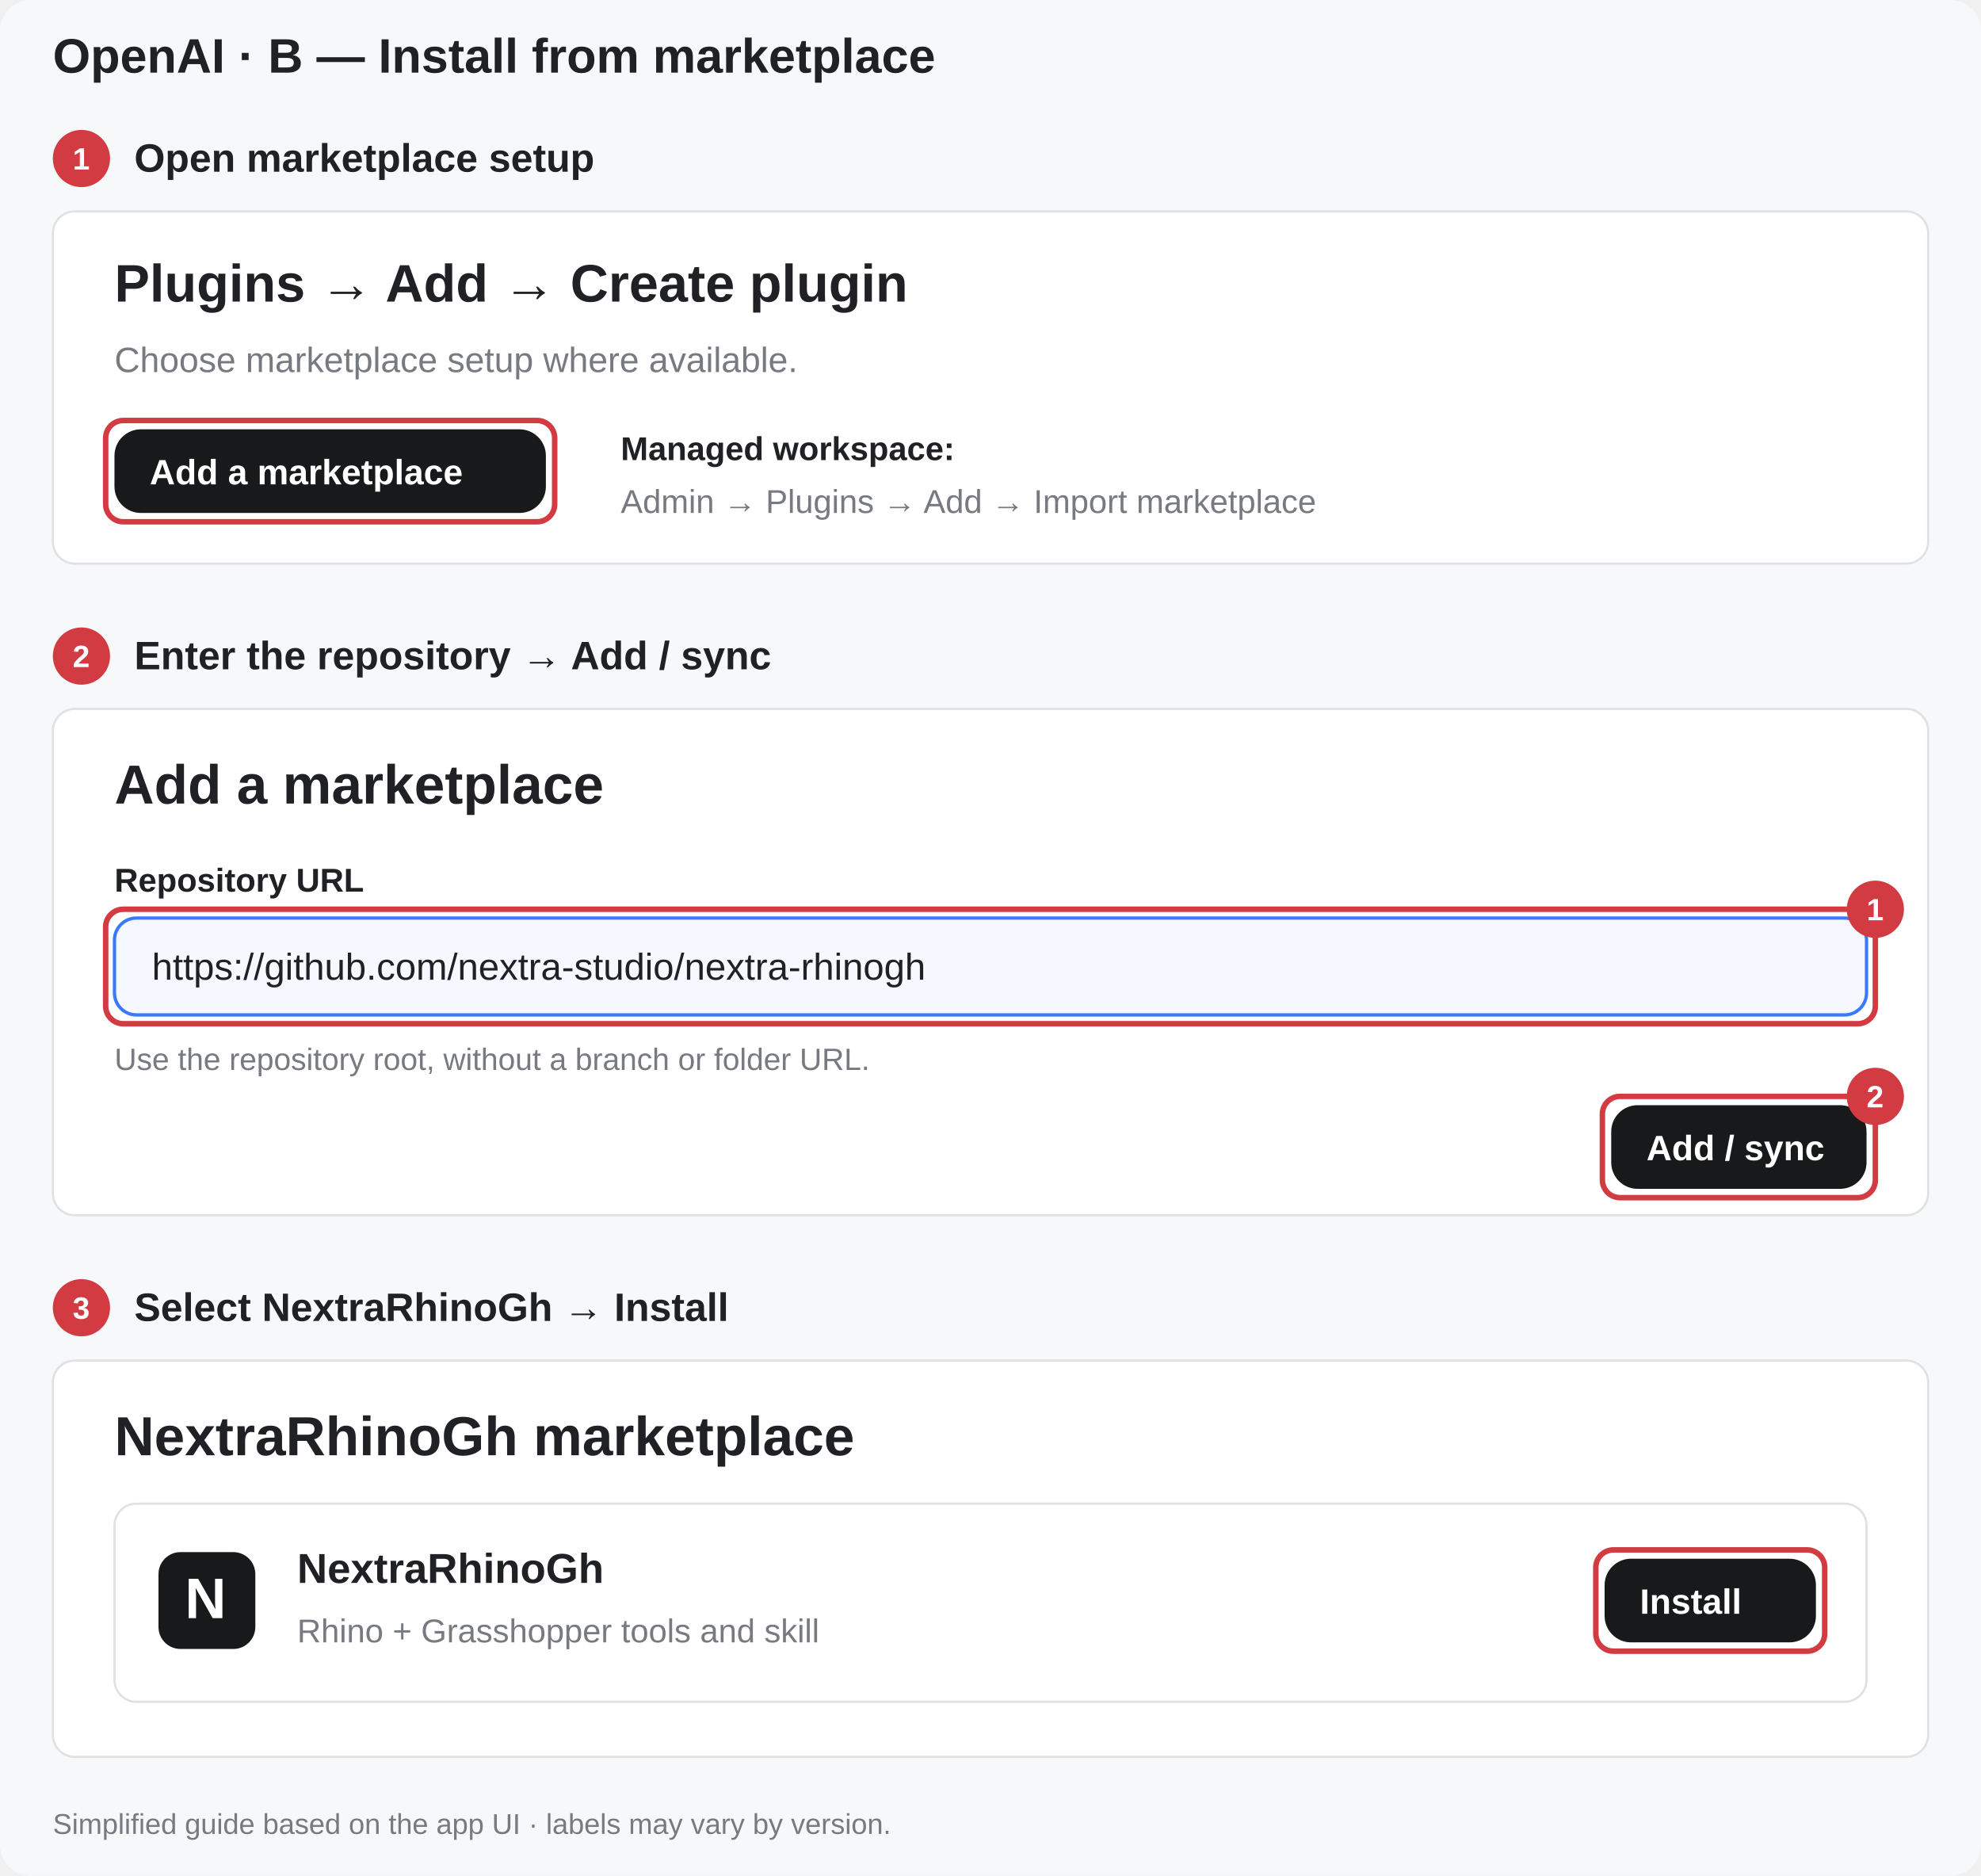
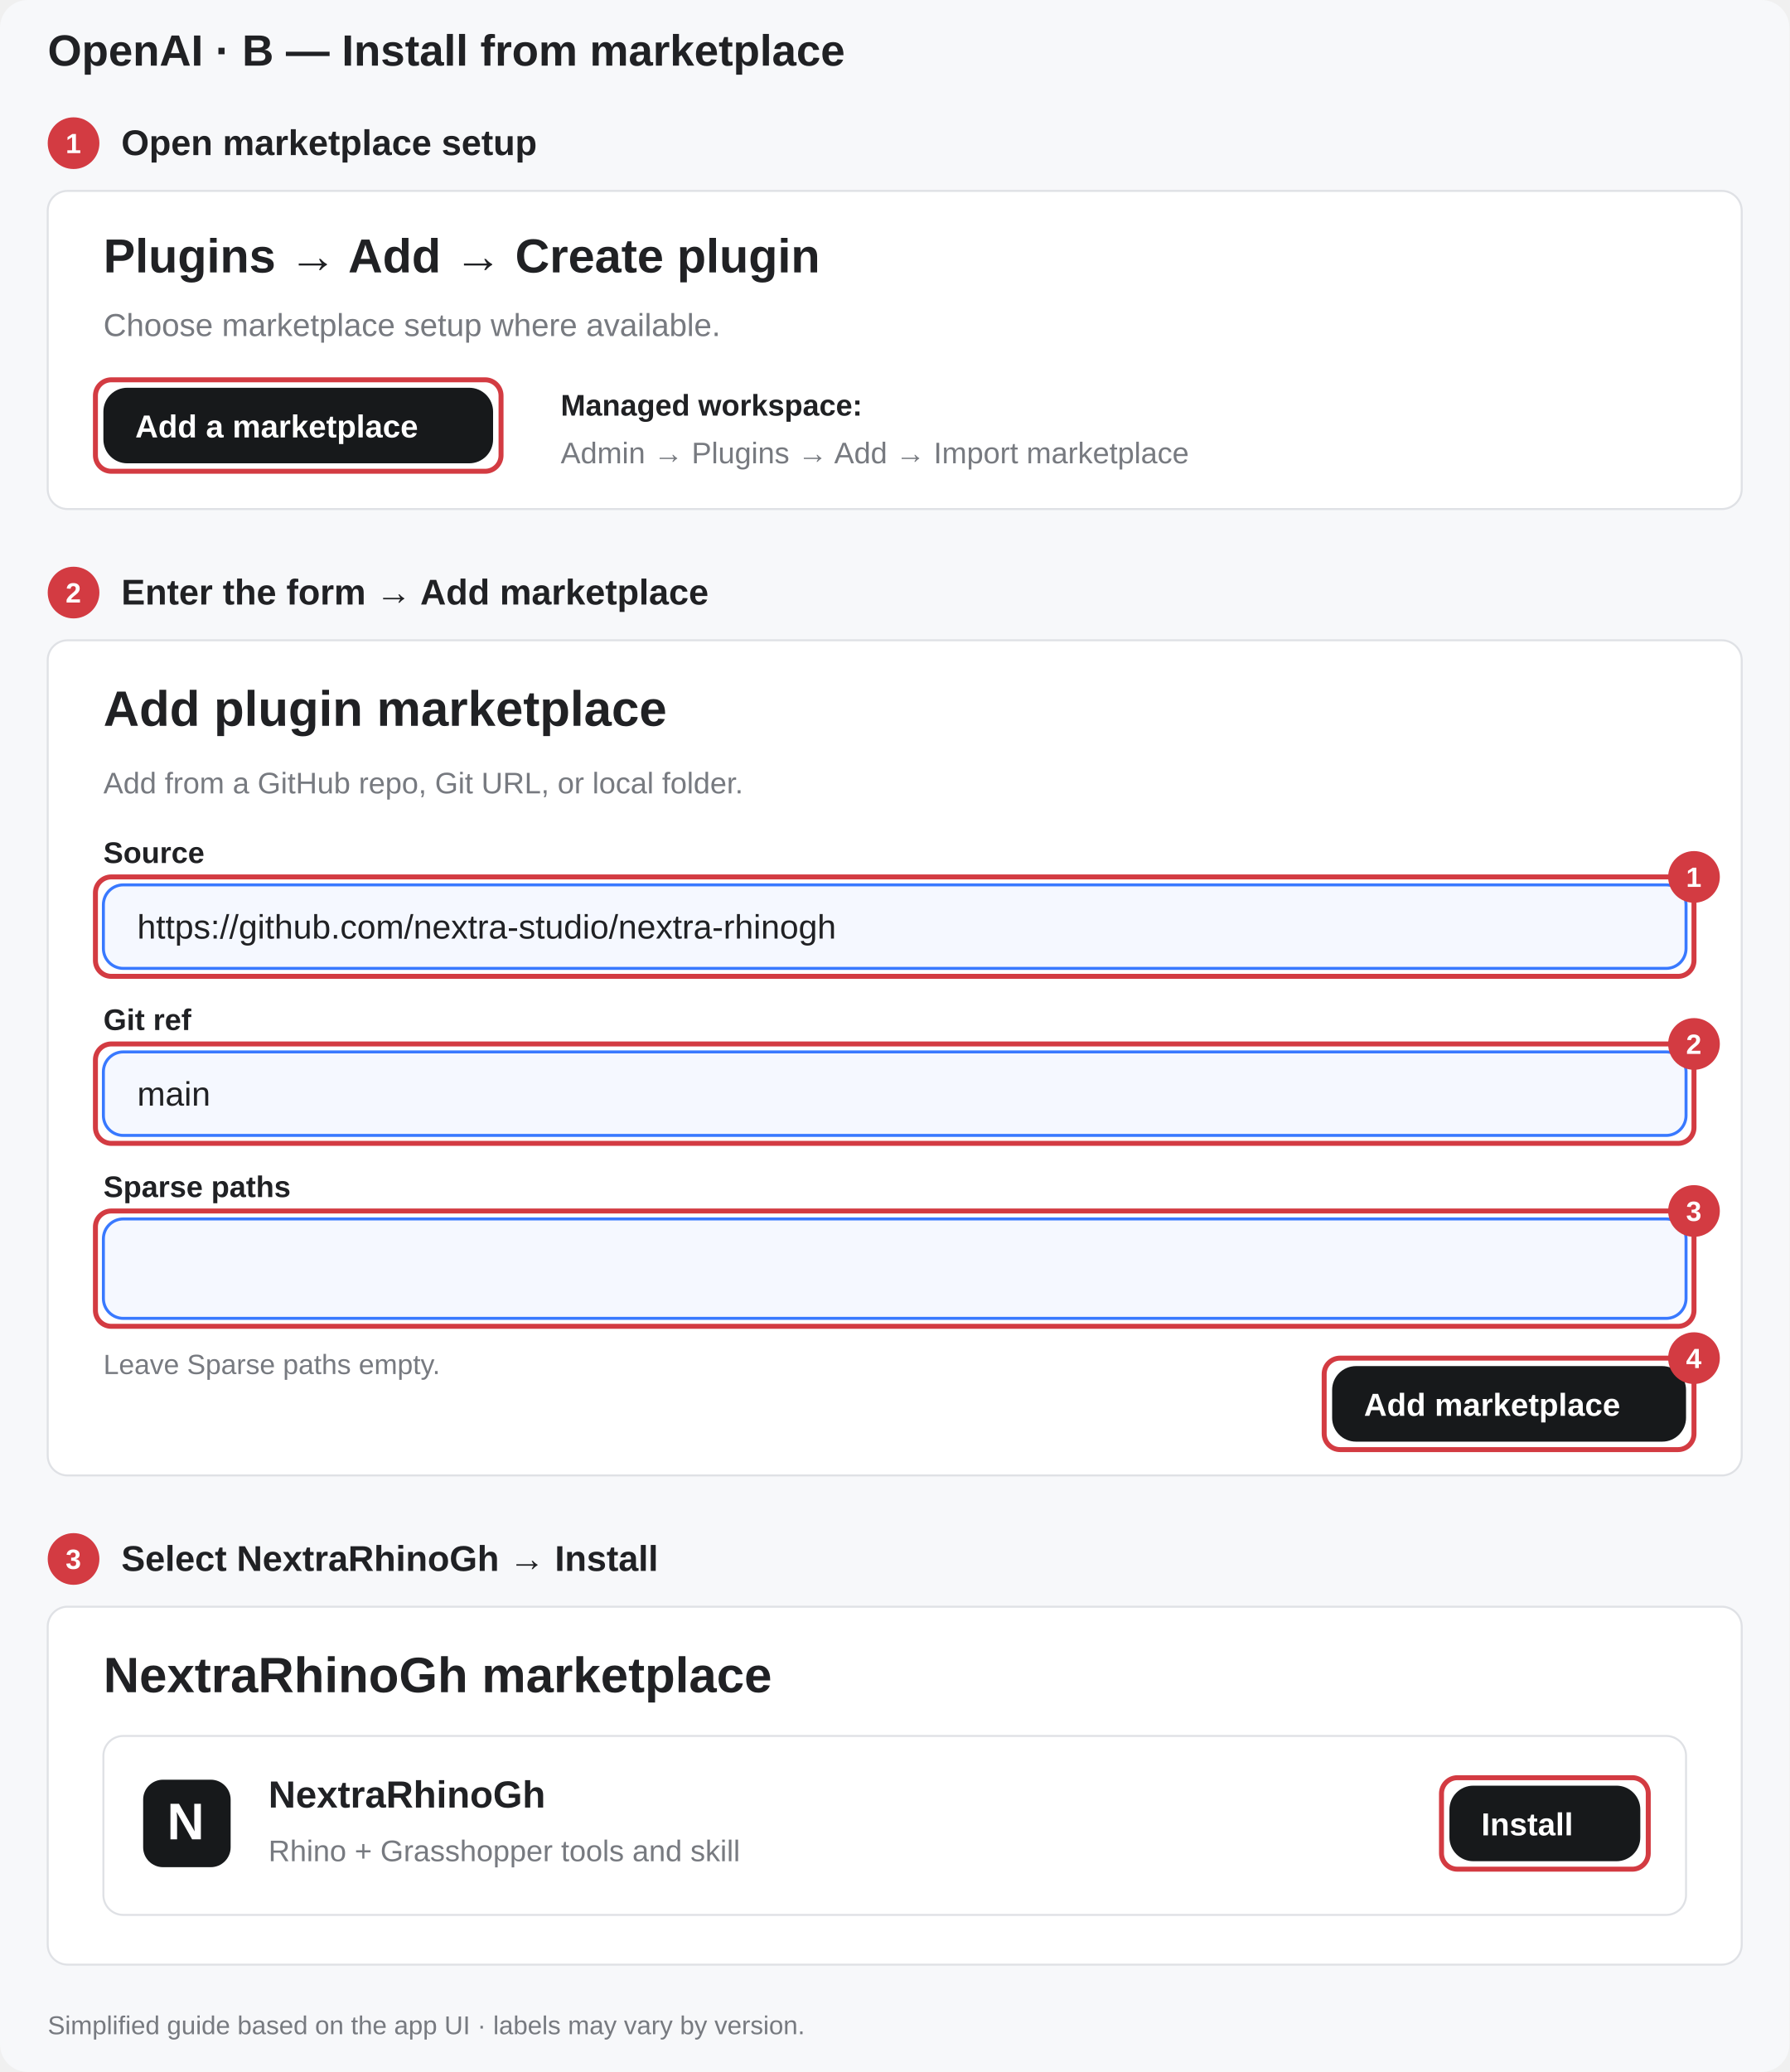
- <svg xmlns="http://www.w3.org/2000/svg" width="900" height="852" viewBox="0 0 900 852">
+ <svg xmlns="http://www.w3.org/2000/svg" width="900" height="1042" viewBox="0 0 900 1042">
  <style>
text{font-family:Segoe UI,Arial,sans-serif;fill:#202124}
.muted{fill:#777a80}.serif{font-family:Georgia,serif}
.paper{fill:#fff;stroke:#dfe1e5}.soft{fill:#f2f3f4}.selected{fill:#eef0f2}
.dark{fill:#17191b}.white{fill:#fff}.line{stroke:#dfe1e5;fill:none}
.focus{fill:none;stroke:#d33b42;stroke-width:2.5}
.number{fill:#d33b42}.blue{fill:#f5f8ff;stroke:#3979ff;stroke-width:1.5}
</style>
-   <rect width="900" height="852" rx="14" fill="#f7f8fa" />
+   <rect width="900" height="1042" rx="14" fill="#f7f8fa" />
  <text x="24" y="33" font-size="22" class="" font-weight="600">OpenAI · B — Install from marketplace</text>
  <circle cx="37" cy="72" r="13" class="number" />
  <text x="33" y="77" font-size="14" class="white" font-weight="700">1</text>
  <text x="61" y="78" font-size="18" class="" font-weight="600">Open marketplace setup</text>
  <g transform="translate(24 96)">
    <rect x="0" y="0" width="852" height="160" rx="10" class="paper" />
    <text x="28" y="41" font-size="24" class="" font-weight="600">Plugins → Add → Create plugin</text>
    <text x="28" y="73" font-size="16" class="muted" font-weight="400">Choose marketplace setup where available.</text>
    <rect x="28" y="99" width="196" height="38" rx="12" class="dark" />
    <text x="44" y="124" font-size="16" class="white" font-weight="600">Add a marketplace</text>
    <rect x="24" y="95" width="204" height="46" rx="8" class="focus" />
    <text x="258" y="113" font-size="15" class="" font-weight="600">Managed workspace:</text>
    <text x="258" y="137" font-size="15" class="muted" font-weight="400">Admin → Plugins → Add → Import marketplace</text>
  </g>
  <circle cx="37" cy="298" r="13" class="number" />
  <text x="33" y="303" font-size="14" class="white" font-weight="700">2</text>
-   <text x="61" y="304" font-size="18" class="" font-weight="600">Enter the repository → Add / sync</text>
+   <text x="61" y="304" font-size="18" class="" font-weight="600">Enter the form → Add marketplace</text>
  <g transform="translate(24 322)">
-     <rect x="0" y="0" width="852" height="230" rx="10" class="paper" />
-     <text x="28" y="43" font-size="25" class="" font-weight="600">Add a marketplace</text>
-     <text x="28" y="83" font-size="15" class="" font-weight="600">Repository URL</text>
-     <rect x="28" y="95" width="796" height="44" rx="10" class="blue" />
-     <text x="45" y="123" font-size="17" class="" font-weight="400">https://github.com/nextra-studio/nextra-rhinogh</text>
-     <text x="28" y="164" font-size="14" class="muted" font-weight="400">Use the repository root, without a branch or folder URL.</text>
-     <rect x="708" y="180" width="116" height="38" rx="12" class="dark" />
-     <text x="724" y="205" font-size="16" class="white" font-weight="600">Add / sync</text>
-     <rect x="24" y="91" width="804" height="52" rx="8" class="focus" />
-     <circle cx="828" cy="91" r="13" class="number" />
-     <text x="824" y="96" font-size="14" class="white" font-weight="700">1</text>
-     <rect x="704" y="176" width="124" height="46" rx="8" class="focus" />
-     <circle cx="828" cy="176" r="13" class="number" />
-     <text x="824" y="181" font-size="14" class="white" font-weight="700">2</text>
+     <rect x="0" y="0" width="852" height="420" rx="10" class="paper" />
+     <text x="28" y="43" font-size="25" class="" font-weight="600">Add plugin marketplace</text>
+     <text x="28" y="77" font-size="15" class="muted" font-weight="400">Add from a GitHub repo, Git URL, or local folder.</text>
+     <text x="28" y="112" font-size="15" class="" font-weight="600">Source</text>
+     <rect x="28" y="123" width="796" height="42" rx="10" class="blue" />
+     <text x="45" y="150" font-size="17" class="" font-weight="400">https://github.com/nextra-studio/nextra-rhinogh</text>
+     <text x="28" y="196" font-size="15" class="" font-weight="600">Git ref</text>
+     <rect x="28" y="207" width="796" height="42" rx="10" class="blue" />
+     <text x="45" y="234" font-size="17" class="" font-weight="400">main</text>
+     <text x="28" y="280" font-size="15" class="" font-weight="600">Sparse paths</text>
+     <rect x="28" y="291" width="796" height="50" rx="10" class="blue" />
+     <text x="28" y="369" font-size="14" class="muted" font-weight="400">Leave Sparse paths empty.</text>
+     <rect x="646" y="365" width="178" height="38" rx="12" class="dark" />
+     <text x="662" y="390" font-size="16" class="white" font-weight="600">Add marketplace</text>
+     <rect x="24" y="119" width="804" height="50" rx="8" class="focus" />
+     <circle cx="828" cy="119" r="13" class="number" />
+     <text x="824" y="124" font-size="14" class="white" font-weight="700">1</text>
+     <rect x="24" y="203" width="804" height="50" rx="8" class="focus" />
+     <circle cx="828" cy="203" r="13" class="number" />
+     <text x="824" y="208" font-size="14" class="white" font-weight="700">2</text>
+     <rect x="24" y="287" width="804" height="58" rx="8" class="focus" />
+     <circle cx="828" cy="287" r="13" class="number" />
+     <text x="824" y="292" font-size="14" class="white" font-weight="700">3</text>
+     <rect x="642" y="361" width="186" height="46" rx="8" class="focus" />
+     <circle cx="828" cy="361" r="13" class="number" />
+     <text x="824" y="366" font-size="14" class="white" font-weight="700">4</text>
  </g>
-   <circle cx="37" cy="594" r="13" class="number" />
-   <text x="33" y="599" font-size="14" class="white" font-weight="700">3</text>
-   <text x="61" y="600" font-size="18" class="" font-weight="600">Select NextraRhinoGh → Install</text>
-   <g transform="translate(24 618)">
+   <circle cx="37" cy="784" r="13" class="number" />
+   <text x="33" y="789" font-size="14" class="white" font-weight="700">3</text>
+   <text x="61" y="790" font-size="18" class="" font-weight="600">Select NextraRhinoGh → Install</text>
+   <g transform="translate(24 808)">
    <rect x="0" y="0" width="852" height="180" rx="10" class="paper" />
    <text x="28" y="43" font-size="25" class="" font-weight="600">NextraRhinoGh marketplace</text>
    <rect x="28" y="65" width="796" height="90" rx="10" class="paper" />
    <rect x="48" y="87" width="44" height="44" rx="10" class="dark" />
    <text x="60" y="117" font-size="26" class="white" font-weight="700">N</text>
    <text x="111" y="101" font-size="19" class="" font-weight="600">NextraRhinoGh</text>
    <text x="111" y="128" font-size="15" class="muted" font-weight="400">Rhino + Grasshopper tools and skill</text>
    <rect x="705" y="90" width="96" height="38" rx="12" class="dark" />
    <text x="721" y="115" font-size="16" class="white" font-weight="600">Install</text>
    <rect x="701" y="86" width="104" height="46" rx="8" class="focus" />
  </g>
-   <text x="24" y="833" font-size="13" class="muted" font-weight="400">Simplified guide based on the app UI · labels may vary by version.</text>
+   <text x="24" y="1023" font-size="13" class="muted" font-weight="400">Simplified guide based on the app UI · labels may vary by version.</text>
</svg>
